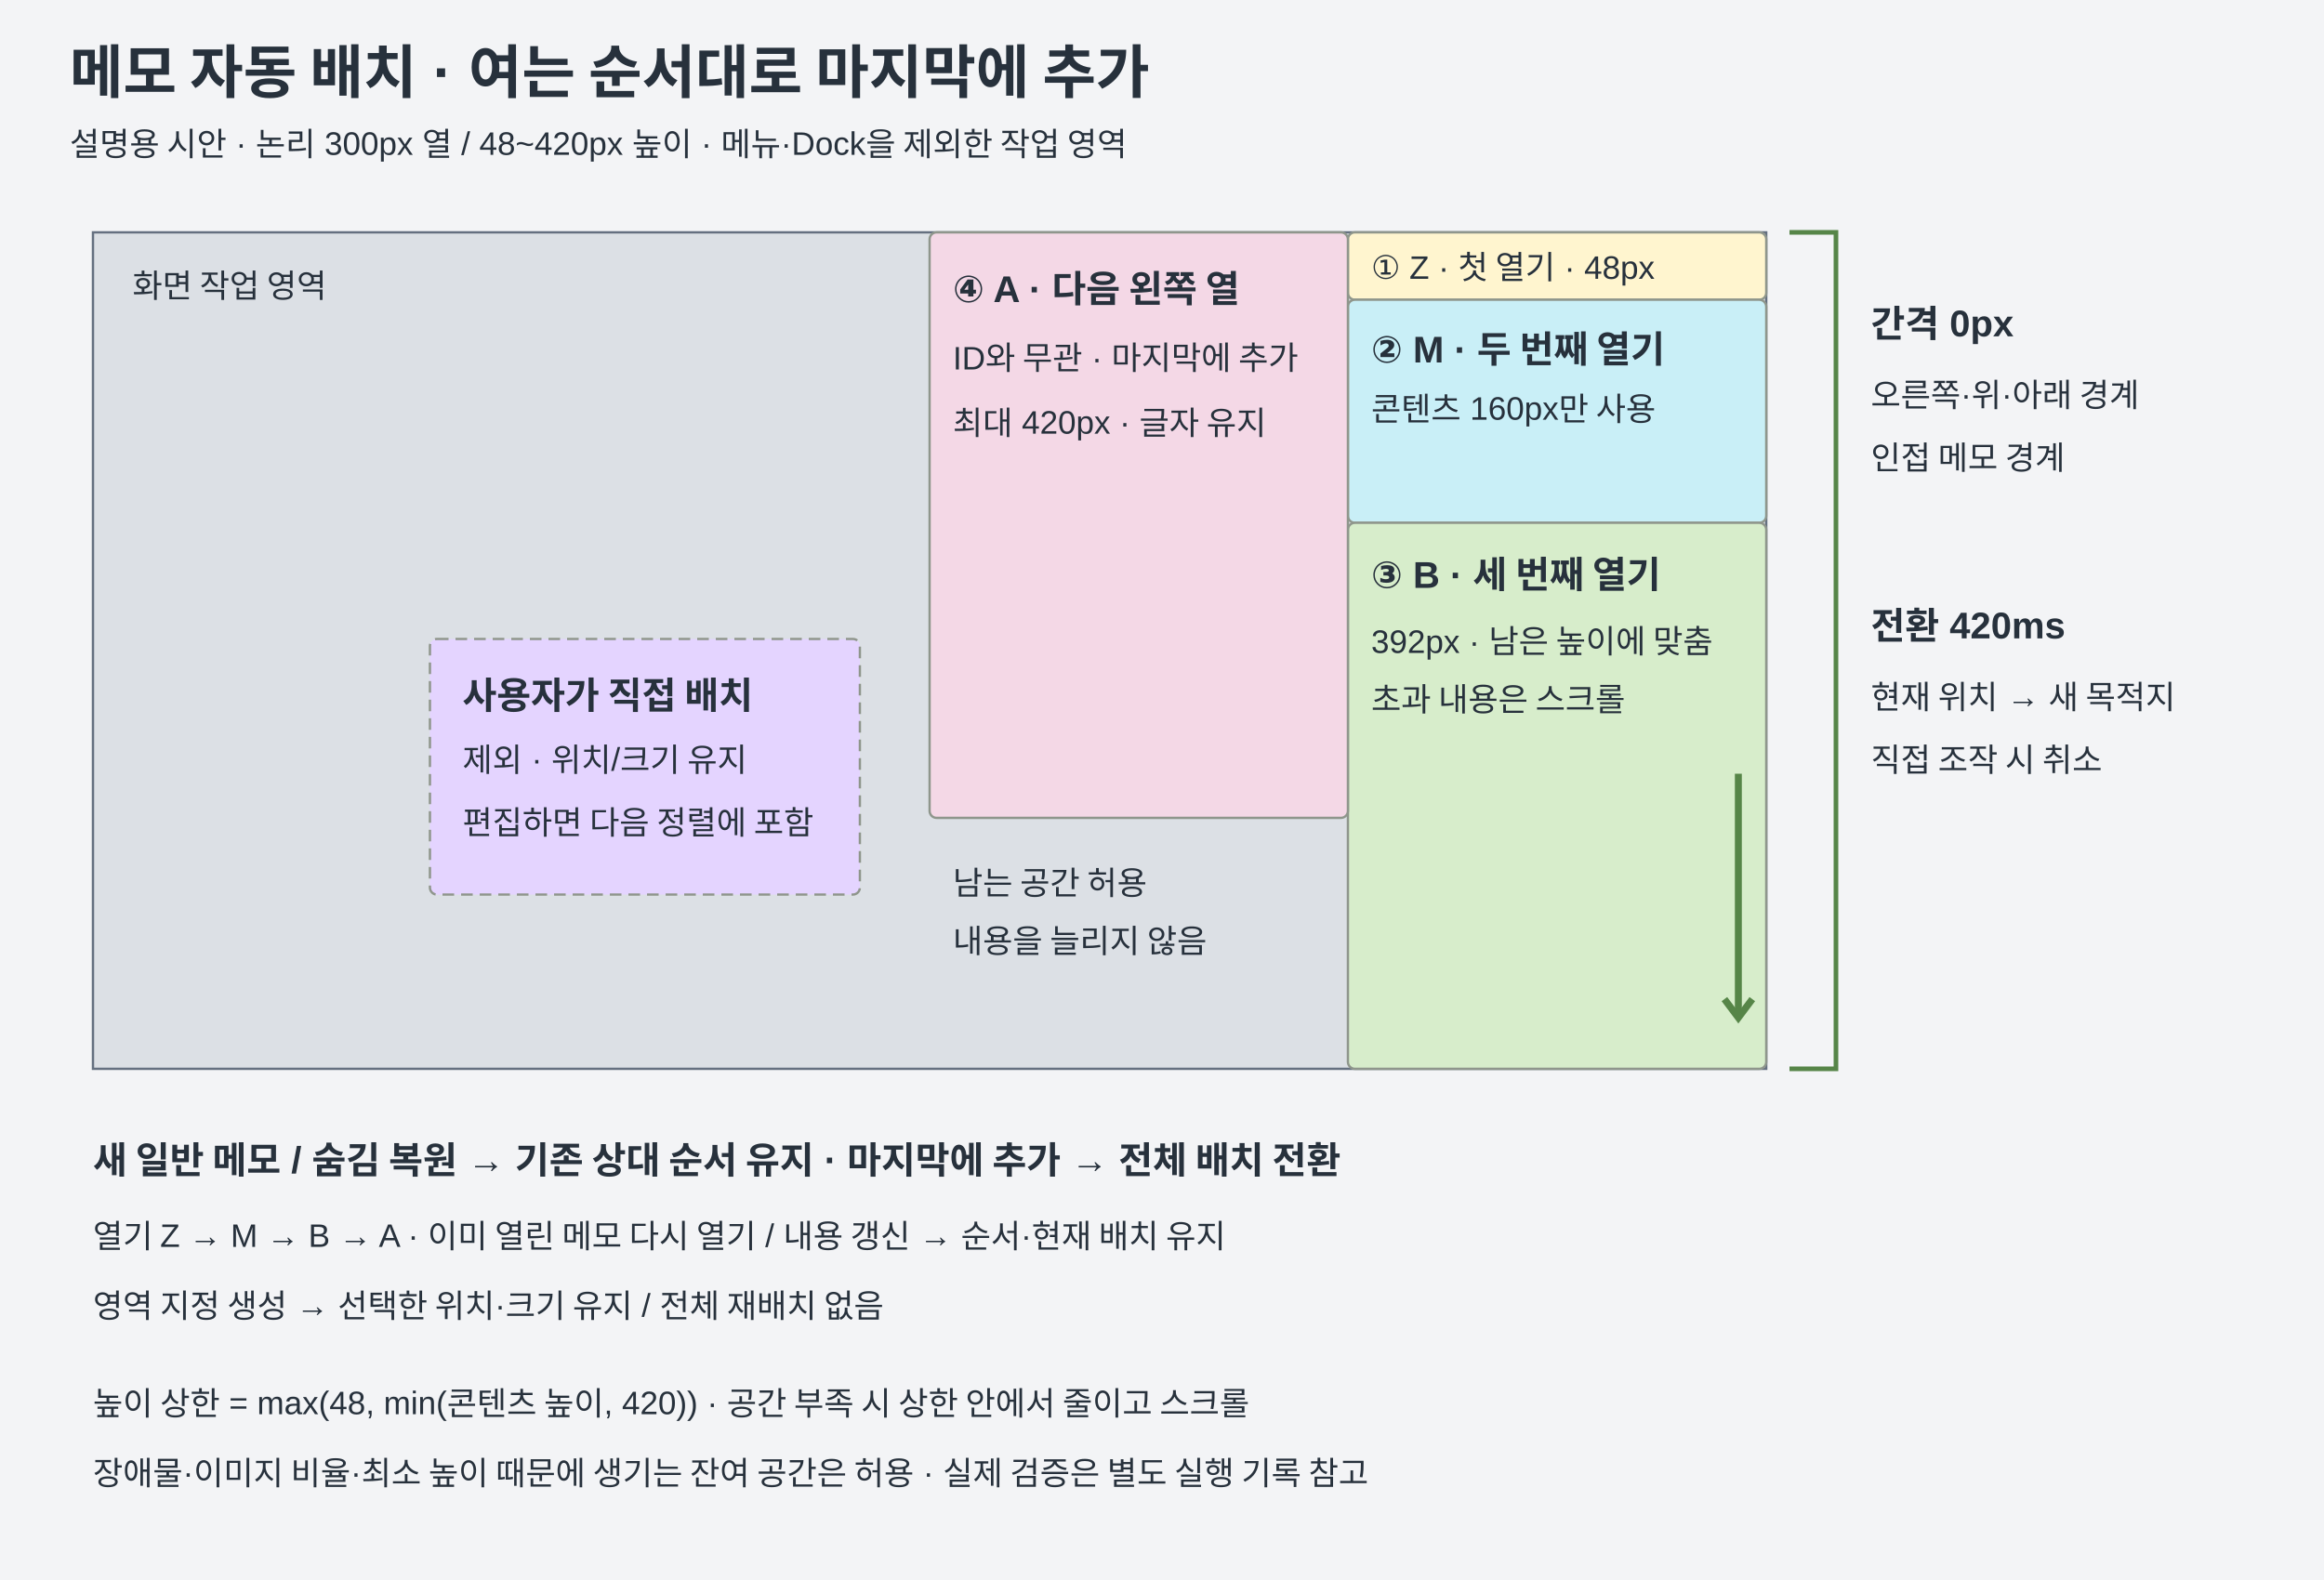
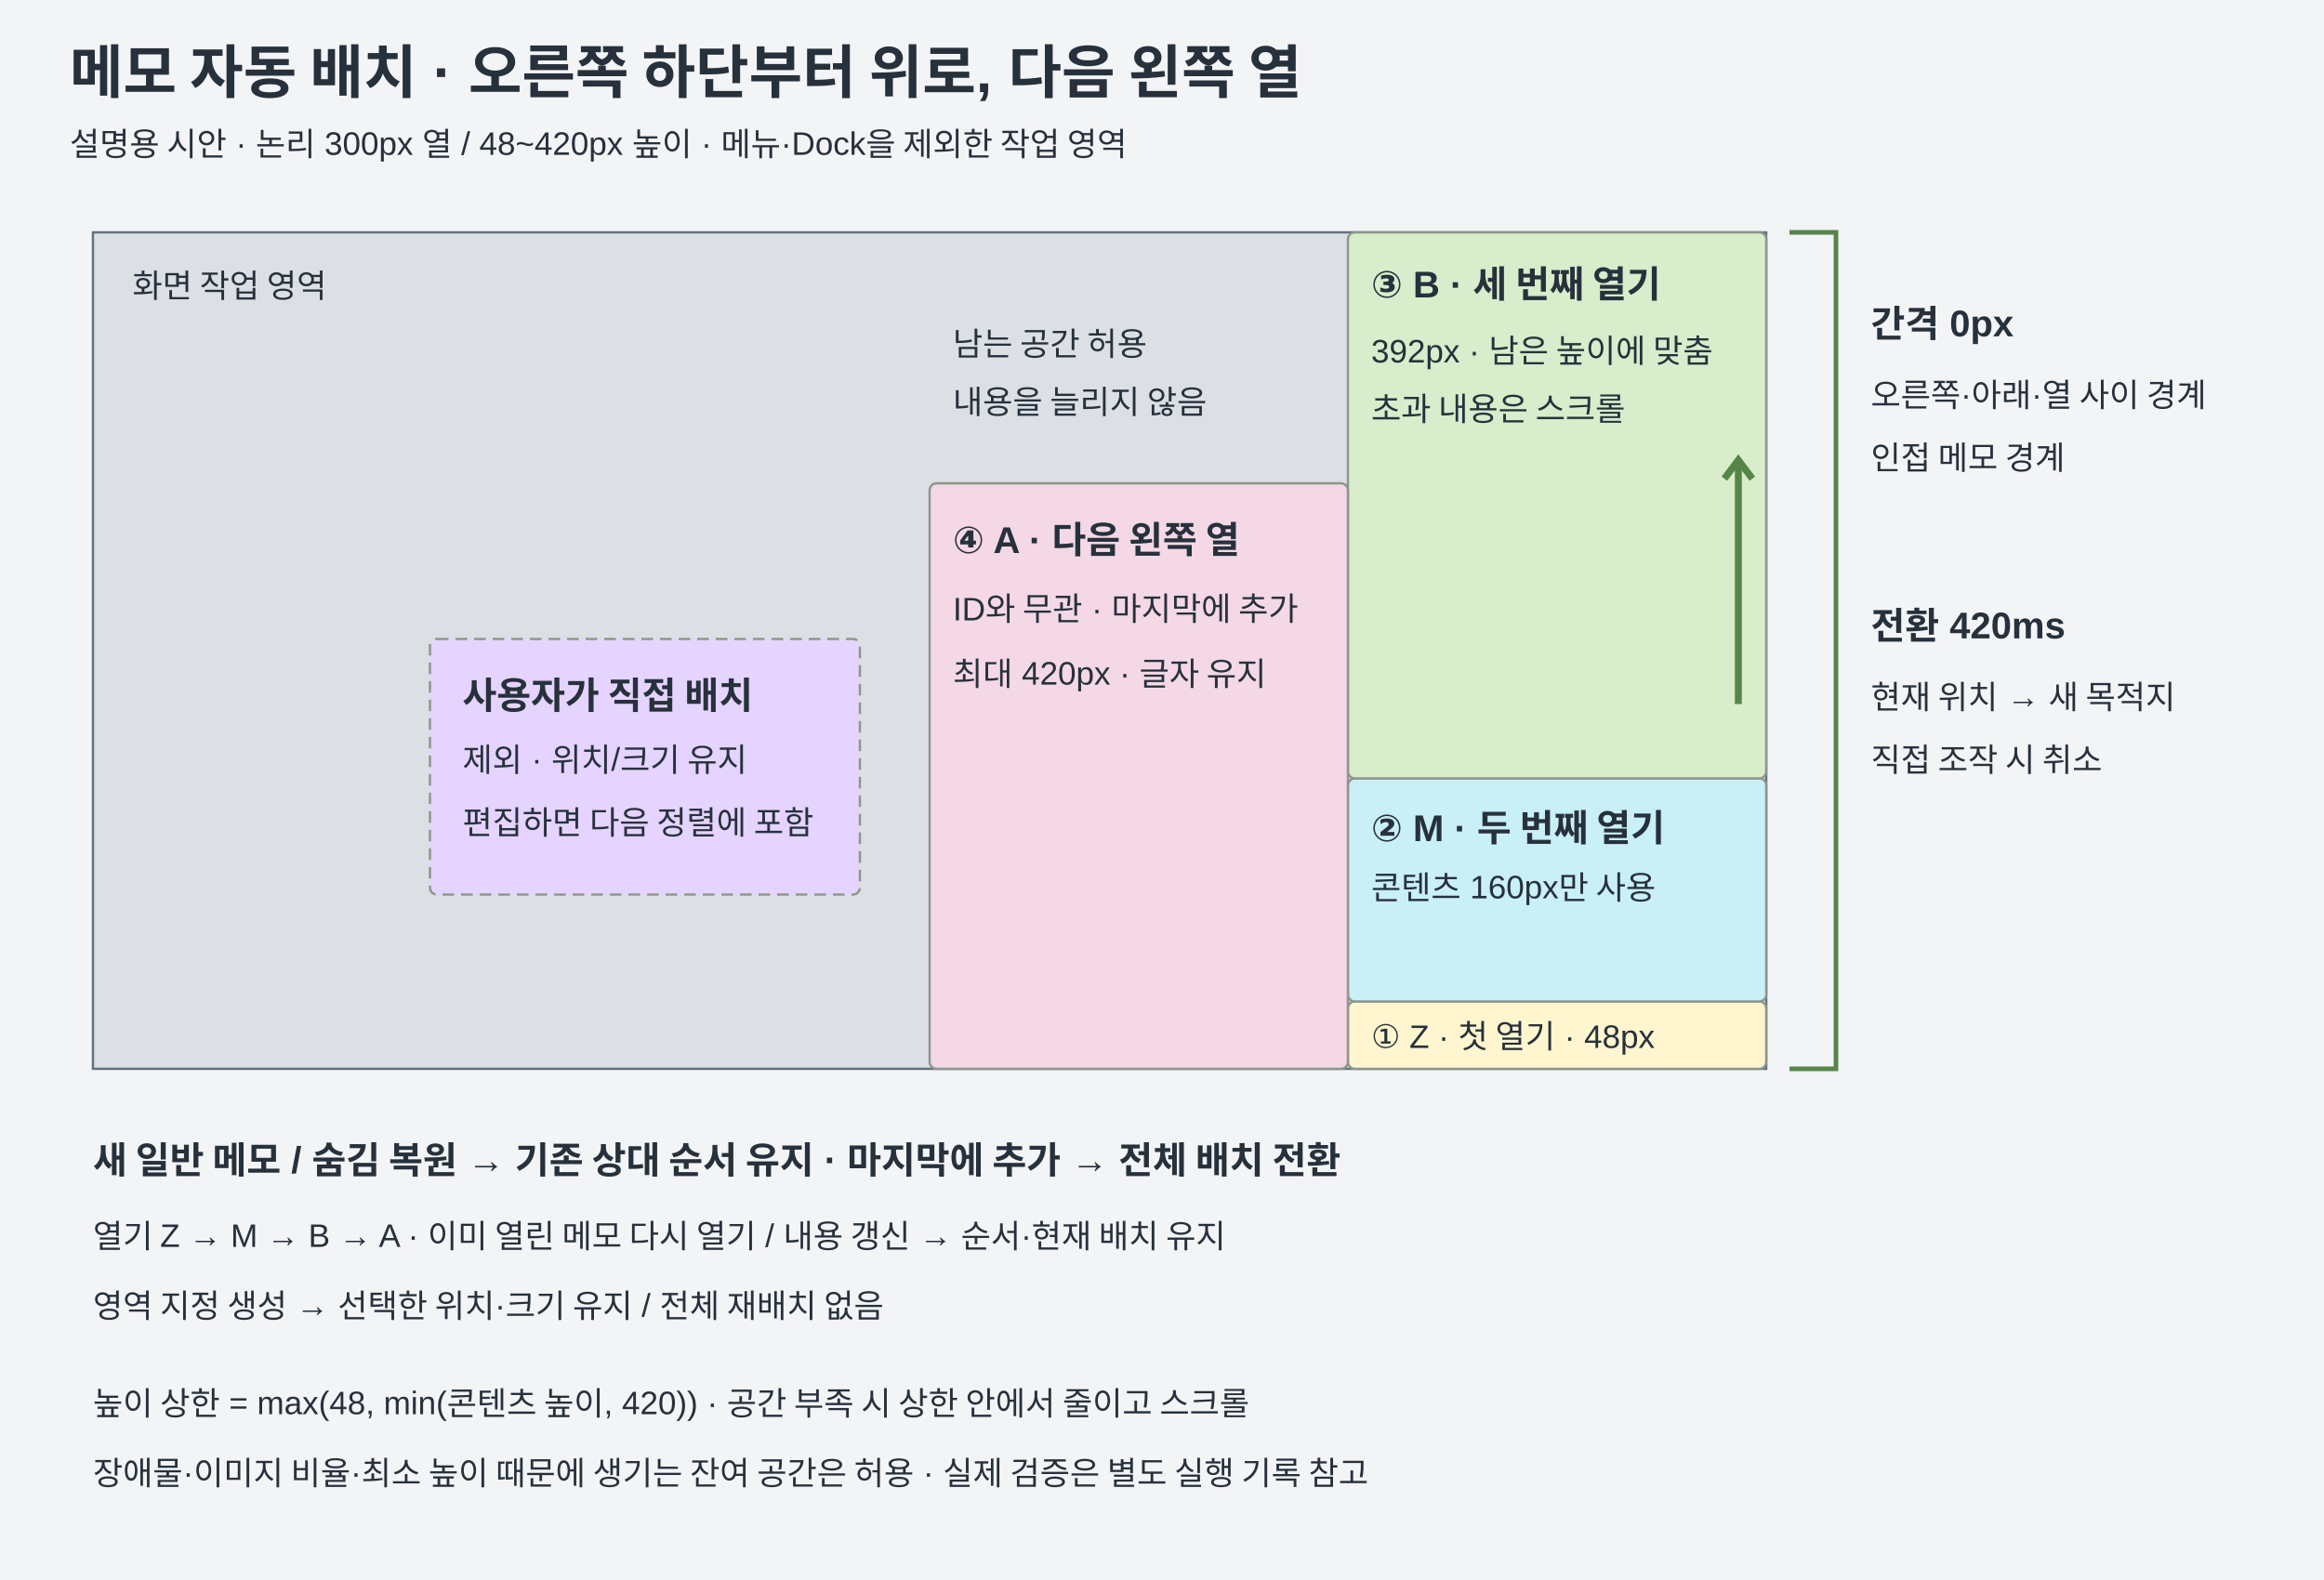
<svg xmlns="http://www.w3.org/2000/svg" width="1000" height="680" viewBox="0 0 1000 680">
  <style>text{font-family:Arial,'Apple SD Gothic Neo',sans-serif;fill:#27313c}.small{font-size:14px}.label{font-size:16px;font-weight:bold}.note{stroke:#8f968c;stroke-width:1;rx:3}</style>
  <rect width="1000" height="680" fill="#f3f4f6" />
-   <text x="30" y="40" font-size="25" font-weight="bold">메모 자동 배치 · 여는 순서대로 마지막에 추가</text>
+   <text x="30" y="40" font-size="25" font-weight="bold">메모 자동 배치 · 오른쪽 하단부터 위로, 다음 왼쪽 열</text>
  <text x="30" y="67" class="small">설명용 시안 · 논리 300px 열 / 48~420px 높이 · 메뉴·Dock을 제외한 작업 영역</text>
  <rect x="40" y="100" width="720" height="360" fill="#dce0e5" stroke="#657080" />
  <text x="57" y="128" class="small">화면 작업 영역</text>
-   <rect class="note" x="580" y="100" width="180" height="29" fill="#fff5cf" />
-   <text x="590" y="120" class="small">① Z · 첫 열기 · 48px</text>
-   <rect class="note" x="580" y="129" width="180" height="96" fill="#c9eff7" />
-   <text x="590" y="156" class="label">② M · 두 번째 열기</text>
-   <text x="590" y="181" class="small">콘텐츠 160px만 사용</text>
-   <rect class="note" x="580" y="225" width="180" height="235" fill="#d7edcb" />
-   <text x="590" y="253" class="label">③ B · 세 번째 열기</text>
-   <text x="590" y="281" class="small">392px · 남은 높이에 맞춤</text>
-   <text x="590" y="306" class="small">초과 내용은 스크롤</text>
-   <path d="M748 333v105" stroke="#568548" stroke-width="3" />
-   <path d="m742 430 6 8 6-8" fill="none" stroke="#568548" stroke-width="3" />
-   <rect class="note" x="400" y="100" width="180" height="252" fill="#f4d8e6" />
-   <text x="410" y="130" class="label">④ A · 다음 왼쪽 열</text>
-   <text x="410" y="159" class="small">ID와 무관 · 마지막에 추가</text>
-   <text x="410" y="187" class="small">최대 420px · 글자 유지</text>
-   <text x="410" y="385" class="small">남는 공간 허용</text>
-   <text x="410" y="410" class="small">내용을 늘리지 않음</text>
+   <rect class="note" x="580" y="431" width="180" height="29" fill="#fff5cf" />
+   <text x="590" y="451" class="small">① Z · 첫 열기 · 48px</text>
+   <rect class="note" x="580" y="335" width="180" height="96" fill="#c9eff7" />
+   <text x="590" y="362" class="label">② M · 두 번째 열기</text>
+   <text x="590" y="387" class="small">콘텐츠 160px만 사용</text>
+   <rect class="note" x="580" y="100" width="180" height="235" fill="#d7edcb" />
+   <text x="590" y="128" class="label">③ B · 세 번째 열기</text>
+   <text x="590" y="156" class="small">392px · 남은 높이에 맞춤</text>
+   <text x="590" y="181" class="small">초과 내용은 스크롤</text>
+   <path d="M748 303v-105" stroke="#568548" stroke-width="3" />
+   <path d="m742 206 6-8 6 8" fill="none" stroke="#568548" stroke-width="3" />
+   <rect class="note" x="400" y="208" width="180" height="252" fill="#f4d8e6" />
+   <text x="410" y="238" class="label">④ A · 다음 왼쪽 열</text>
+   <text x="410" y="267" class="small">ID와 무관 · 마지막에 추가</text>
+   <text x="410" y="295" class="small">최대 420px · 글자 유지</text>
+   <text x="410" y="153" class="small">남는 공간 허용</text>
+   <text x="410" y="178" class="small">내용을 늘리지 않음</text>
  <rect class="note" x="185" y="275" width="185" height="110" fill="#e4d4ff" stroke-dasharray="5 3" />
  <text x="199" y="305" class="label">사용자가 직접 배치</text>
  <text x="199" y="332" class="small">제외 · 위치/크기 유지</text>
  <text x="199" y="359" class="small">편집하면 다음 정렬에 포함</text>
  <path d="M770 100h20v360h-20" fill="none" stroke="#568548" stroke-width="2" />
  <text x="805" y="145" class="label">간격 0px</text>
-   <text x="805" y="175" class="small">오른쪽·위·아래 경계</text>
+   <text x="805" y="175" class="small">오른쪽·아래·열 사이 경계</text>
  <text x="805" y="202" class="small">인접 메모 경계</text>
  <text x="805" y="275" class="label">전환 420ms</text>
  <text x="805" y="305" class="small">현재 위치 → 새 목적지</text>
  <text x="805" y="332" class="small">직접 조작 시 취소</text>
  <text x="40" y="505" class="label">새 일반 메모 / 숨김 복원 → 기존 상대 순서 유지 · 마지막에 추가 → 전체 배치 전환</text>
  <text x="40" y="537" class="small">열기 Z → M → B → A · 이미 열린 메모 다시 열기 / 내용 갱신 → 순서·현재 배치 유지</text>
  <text x="40" y="567" class="small">영역 지정 생성 → 선택한 위치·크기 유지 / 전체 재배치 없음</text>
  <text x="40" y="609" class="small">높이 상한 = max(48, min(콘텐츠 높이, 420)) · 공간 부족 시 상한 안에서 줄이고 스크롤</text>
  <text x="40" y="639" class="small">장애물·이미지 비율·최소 높이 때문에 생기는 잔여 공간은 허용 · 실제 검증은 별도 실행 기록 참고</text>
</svg>
